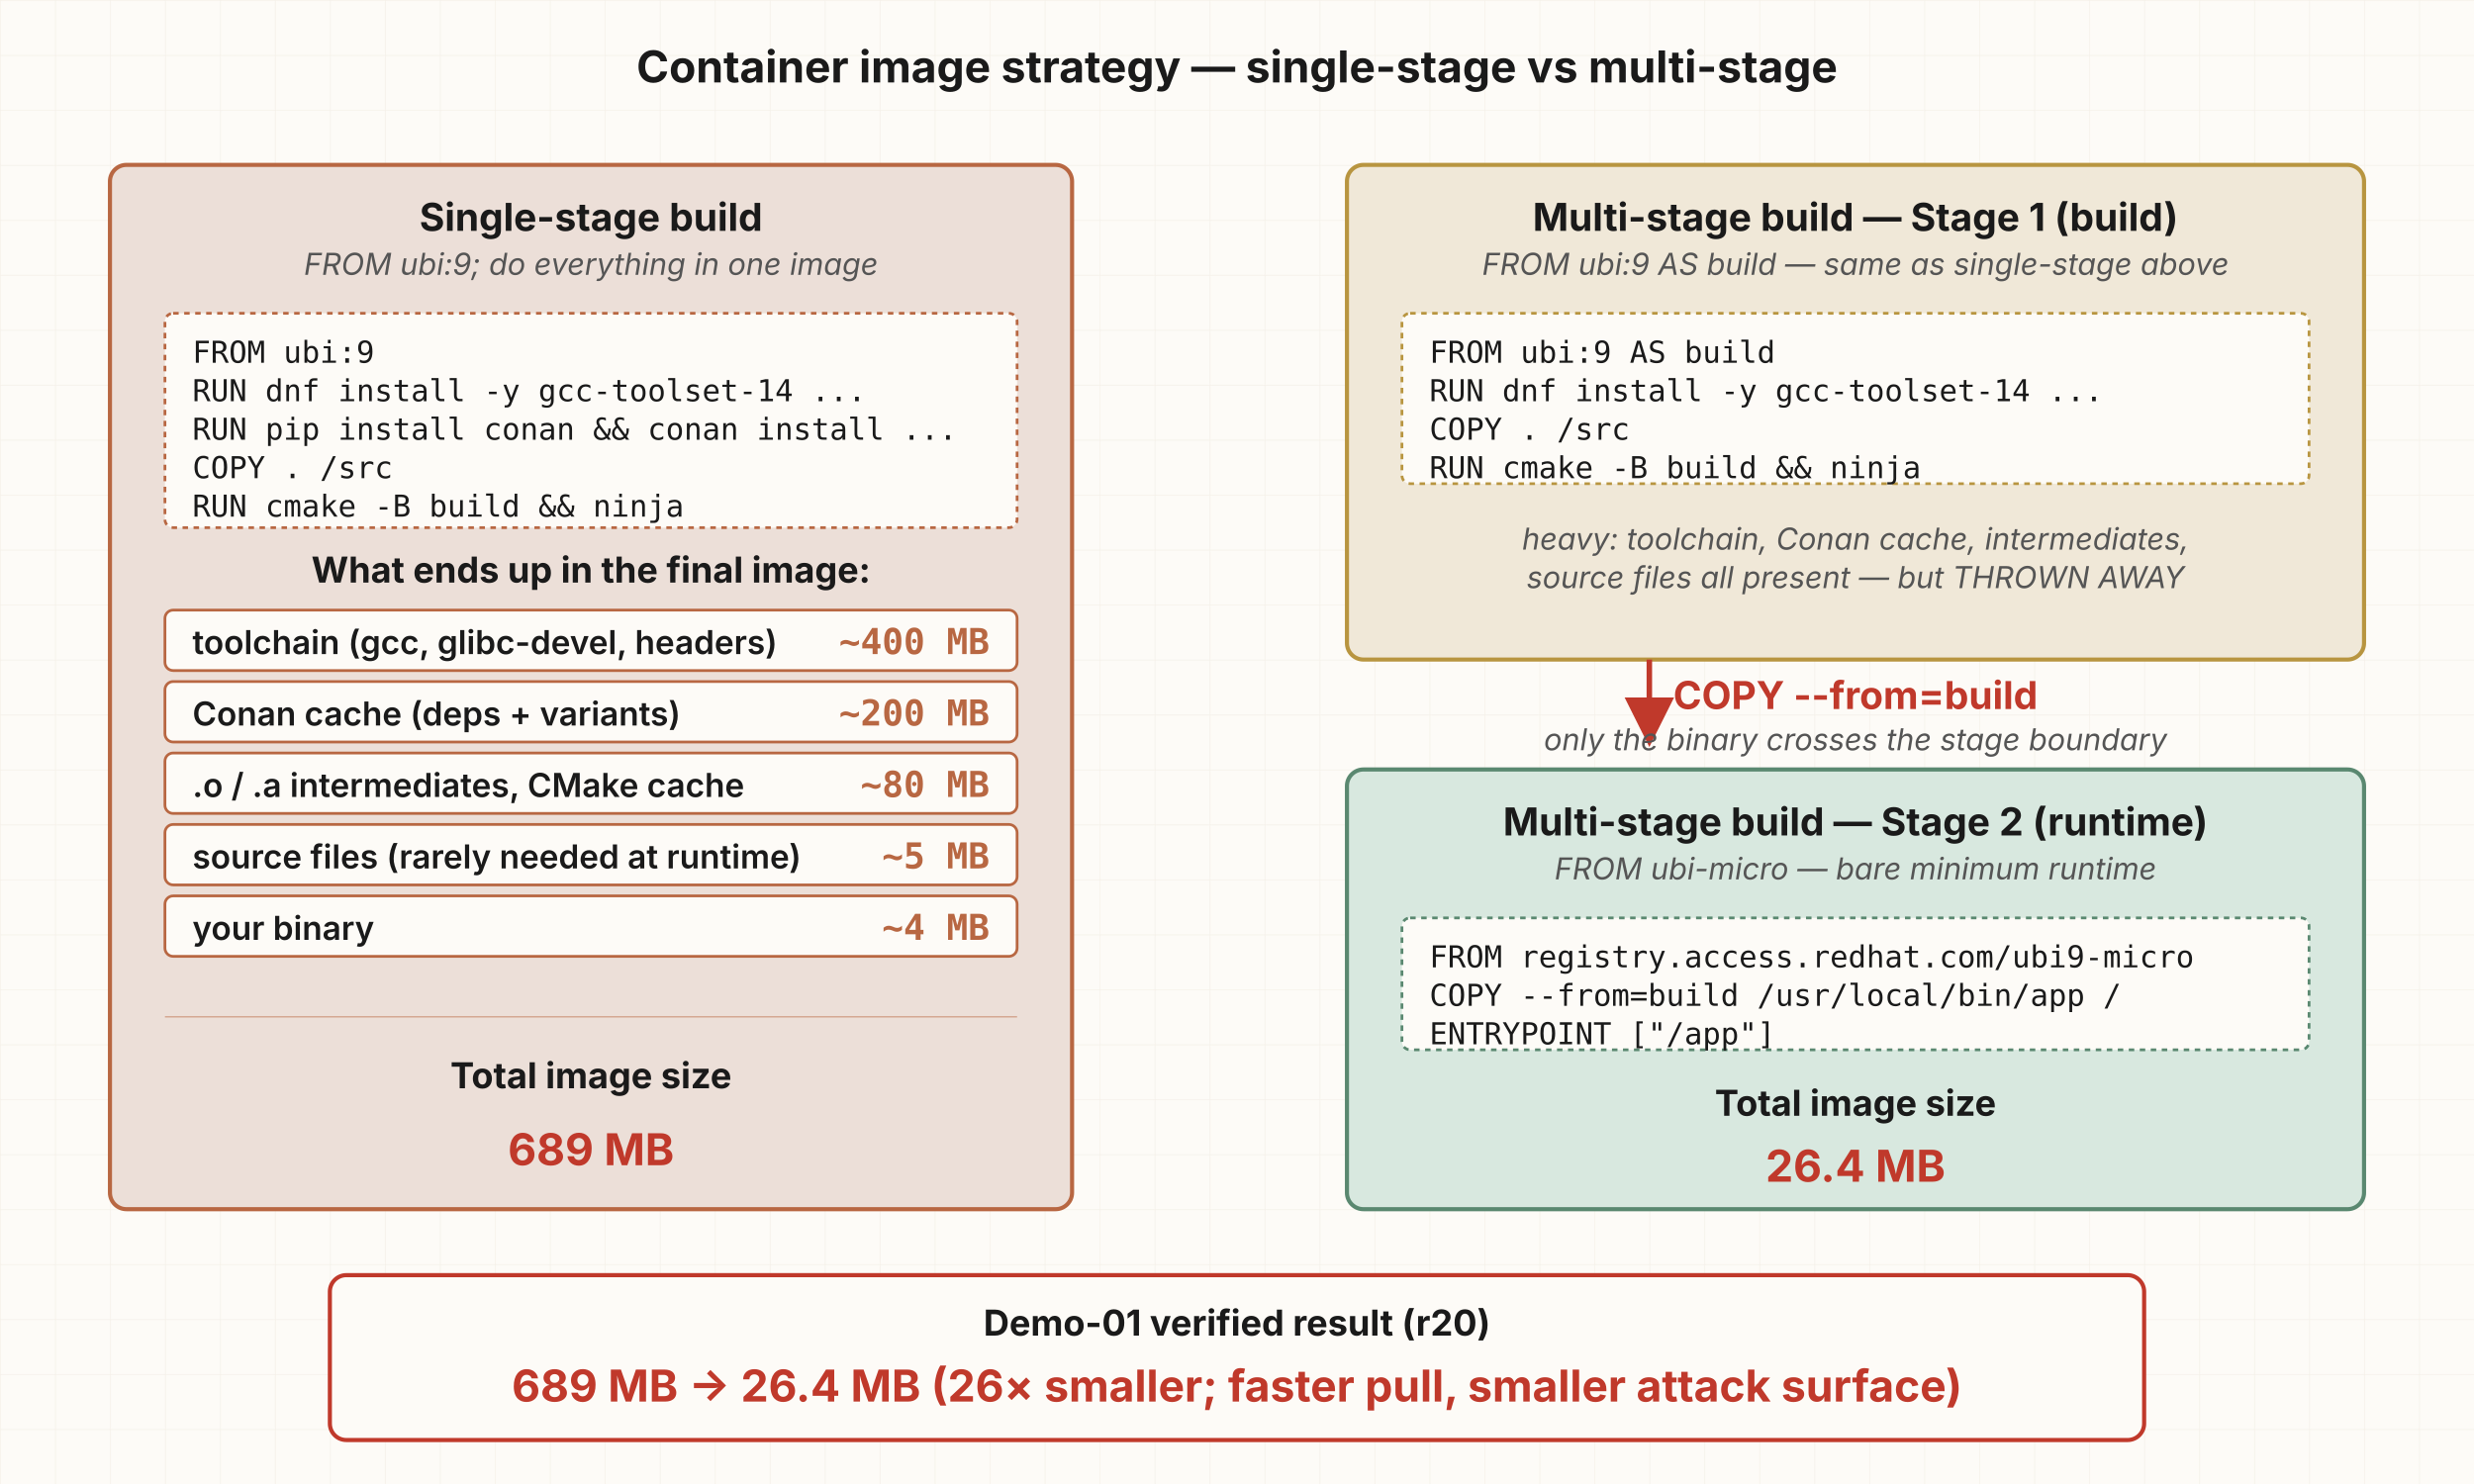
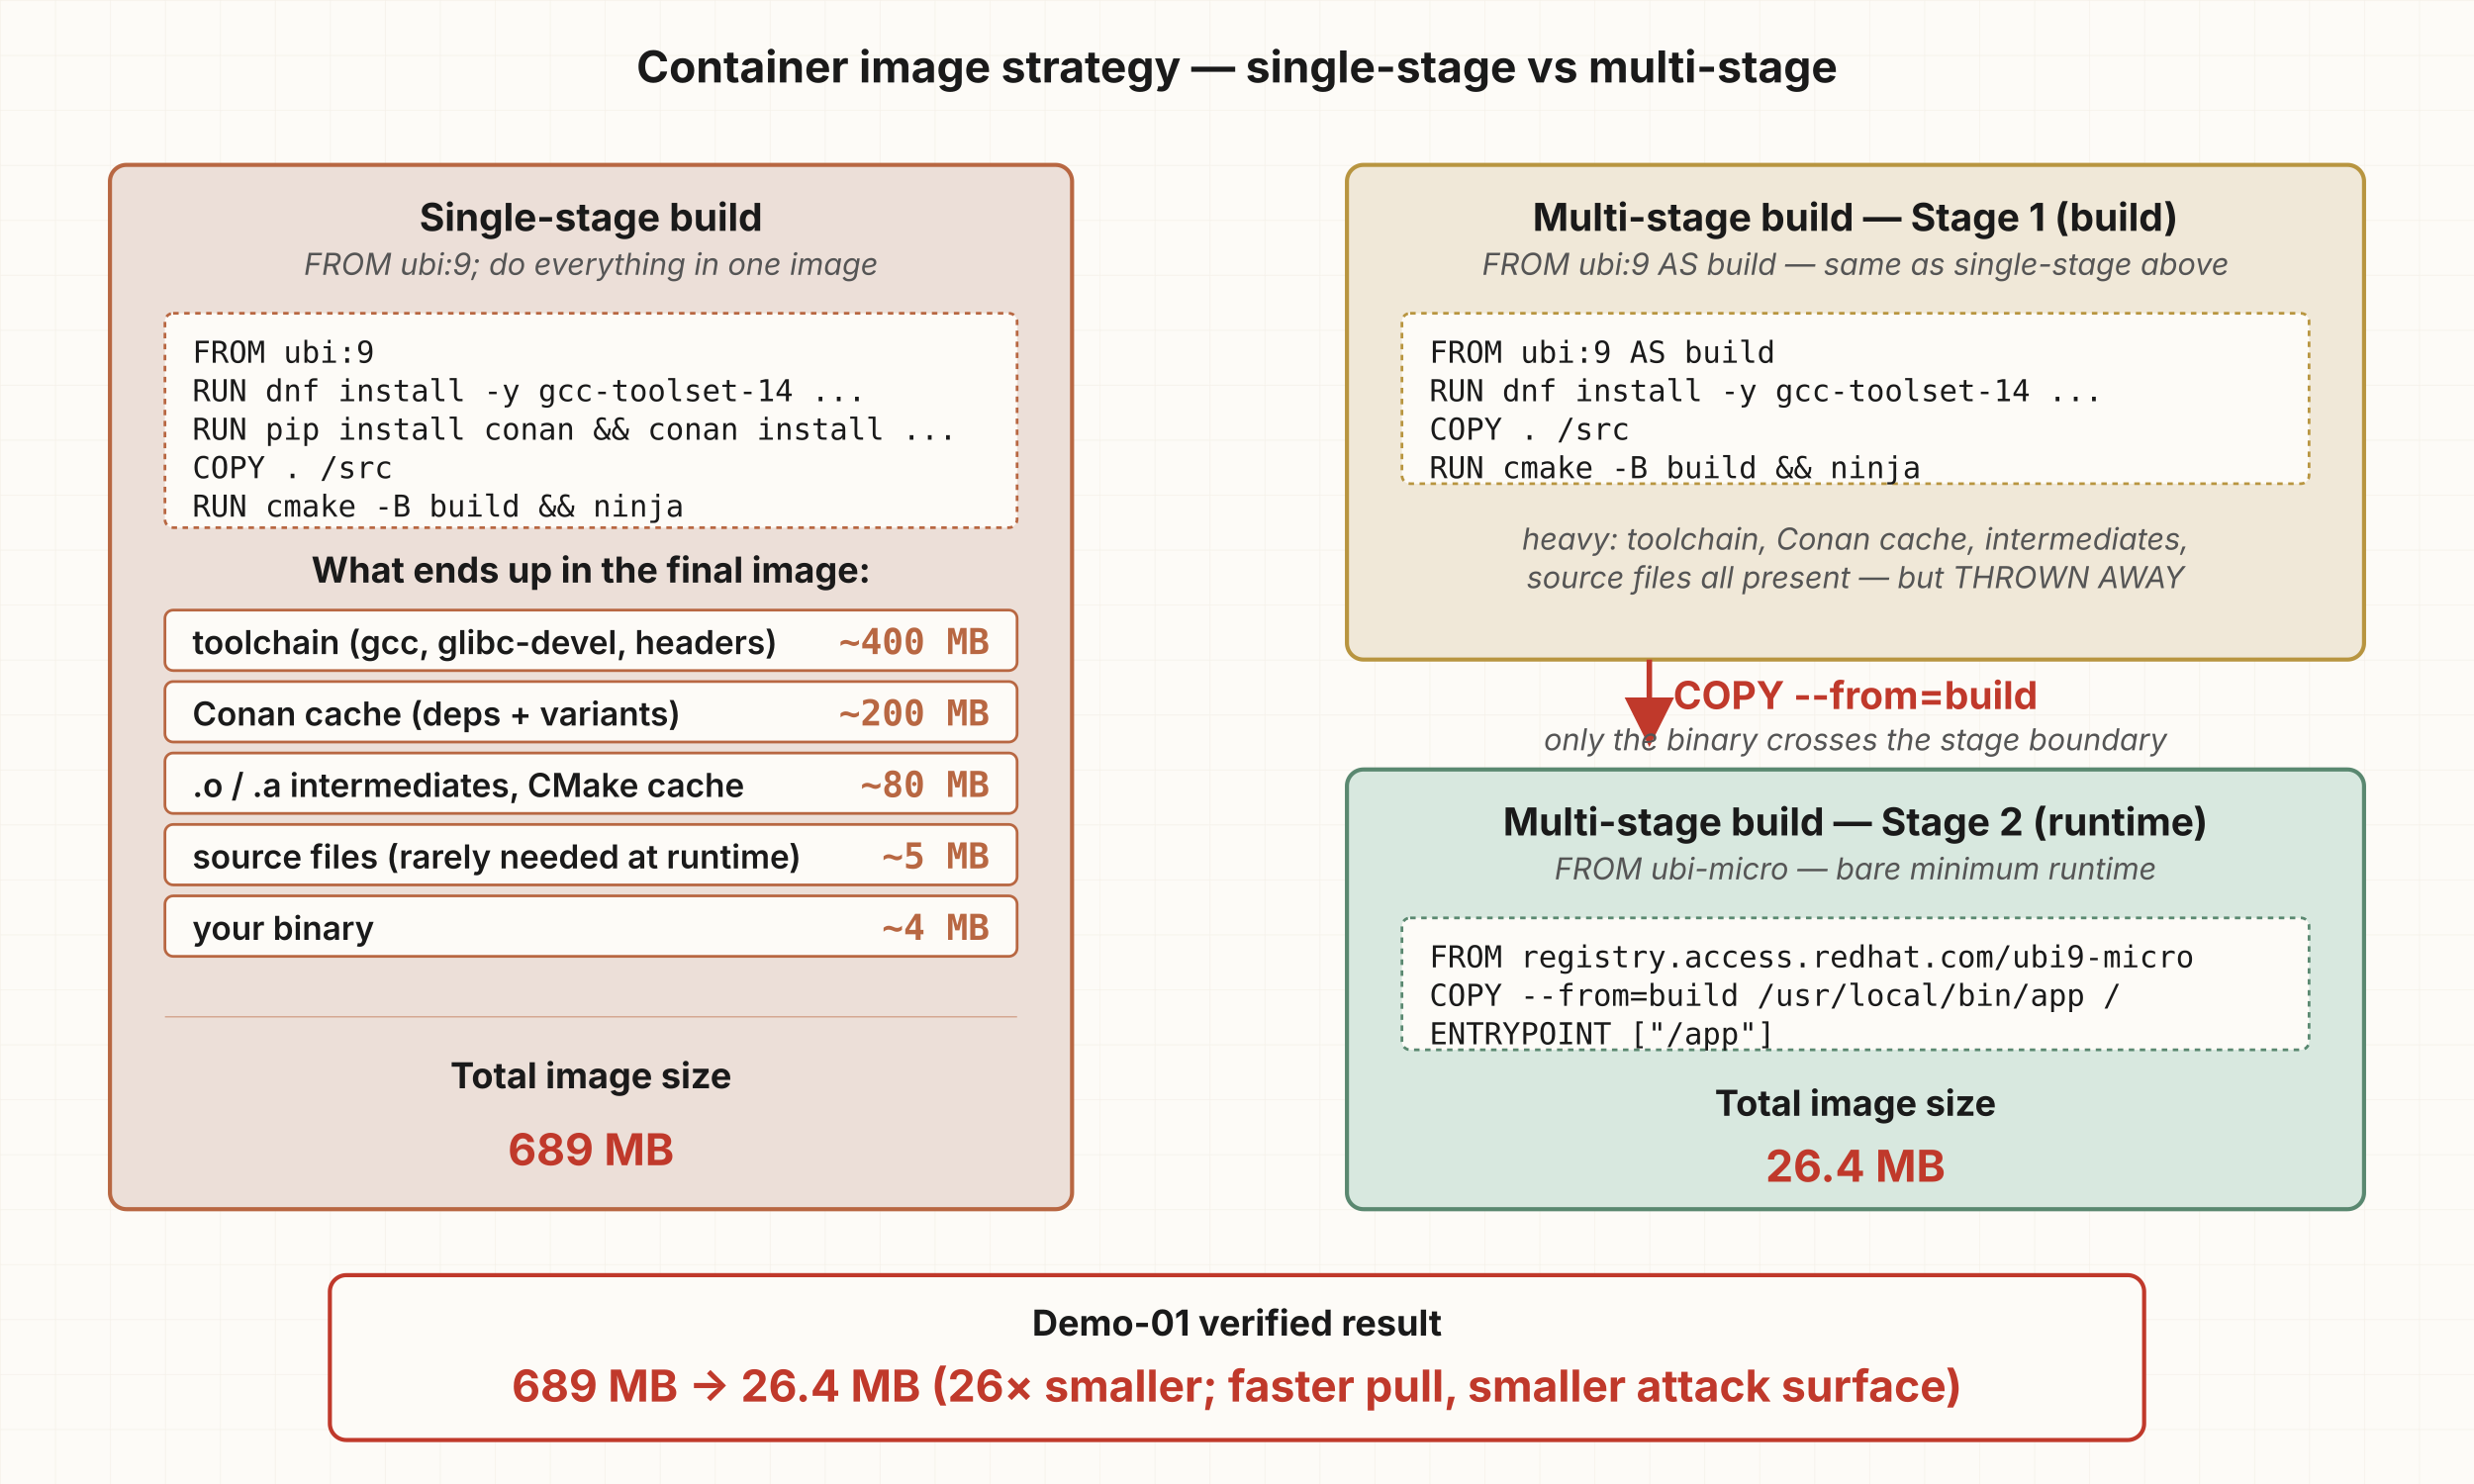
<svg xmlns="http://www.w3.org/2000/svg" viewBox="0 0 900 540" role="img" aria-label="Two container build strategies side by side. Single-stage build: one image containing toolchain (~400 MB), Conan cache (~200 MB), intermediates (~80 MB), source, plus the binary, totaling 689 MB. Multi-stage build: a build stage containing the toolchain and intermediates, plus a runtime stage based on UBI micro containing only the binary and minimal libc; the COPY --from=build line is the key transition. The runtime image is 26.4 MB. The 26-fold size reduction is verified in demo-01 and shown in red as the punchline.">
  <defs>
    <style>
      .bg       { fill: #fdfbf7; }
      .grid     { stroke: #e8e1d3; stroke-width: 0.5; fill: none; }
      .band     { stroke-width: 1.5; rx: 6; ry: 6; }
      .b-single { fill: #ecdfd8; stroke: #b86742; }
      .b-multi-b{ fill: #f0e8d8; stroke: #b89540; }
      .b-multi-r{ fill: #d8e8df; stroke: #5a8870; }
      .b-layer  { fill: #fdfbf7; stroke: #b86742; stroke-width: 1; rx: 3; ry: 3; }
      .b-layer-b{ fill: #fdfbf7; stroke: #b89540; stroke-width: 1; rx: 3; ry: 3; }
      .b-layer-r{ fill: #fdfbf7; stroke: #5a8870; stroke-width: 1; rx: 3; ry: 3; }
      .b-result { fill: #fdfbf7; stroke: #c0392b; }
      .ttl      { font: 700 14px -apple-system, system-ui, "Segoe UI", sans-serif; fill: #1a1a1a; }
      .ttl-big  { font: 700 16px -apple-system, system-ui, "Segoe UI", sans-serif; fill: #1a1a1a; }
      .ttl-sub  { font: 700 13px -apple-system, system-ui, "Segoe UI", sans-serif; fill: #1a1a1a; }
      .lbl      { font: 600 12px -apple-system, system-ui, "Segoe UI", sans-serif; fill: #1a1a1a; }
      .mono     { font: 11px ui-monospace, "SF Mono", Menlo, Consolas, monospace; fill: #1a1a1a; }
      .mono-sm  { font: 10px ui-monospace, "SF Mono", Menlo, Consolas, monospace; fill: #555; }
      .sec      { font: italic 11px -apple-system, system-ui, "Segoe UI", sans-serif; fill: #555; }
      .size     { font: 700 13px ui-monospace, "SF Mono", Menlo, Consolas, monospace; fill: #b86742; }
      .size-r   { font: 700 13px ui-monospace, "SF Mono", Menlo, Consolas, monospace; fill: #5a8870; }
      .arrow    { stroke: #2d2d2d; stroke-width: 1.4; fill: none; }
      .arrow-r  { stroke: #c0392b; stroke-width: 2; fill: none; }
      .arrow-l  { font: italic 11px -apple-system, system-ui, "Segoe UI", sans-serif; fill: #444; }
      .accent-t { font: 700 14px -apple-system, system-ui, "Segoe UI", sans-serif; fill: #c0392b; }
      .accent-h { font: 700 16px -apple-system, system-ui, "Segoe UI", sans-serif; fill: #c0392b; }
    </style>
    <pattern id="grid" width="20" height="20" patternUnits="userSpaceOnUse">
      <path d="M 20 0 L 0 0 0 20" class="grid" />
    </pattern>
    <marker id="arrowhead" viewBox="0 0 10 10" refX="9" refY="5" markerUnits="strokeWidth" markerWidth="8" markerHeight="8" orient="auto">
      <path d="M 0 0 L 10 5 L 0 10 z" fill="#2d2d2d" />
    </marker>
    <marker id="arrowhead-r" viewBox="0 0 10 10" refX="9" refY="5" markerUnits="strokeWidth" markerWidth="9" markerHeight="9" orient="auto">
      <path d="M 0 0 L 10 5 L 0 10 z" fill="#c0392b" />
    </marker>
  </defs>
  <rect class="bg" width="900" height="540" />
  <rect width="900" height="540" fill="url(#grid)" opacity="0.4" />
  <text x="450" y="30" class="ttl-big" text-anchor="middle">Container image strategy — single-stage vs multi-stage</text>
  <rect class="band b-single" x="40" y="60" width="350" height="380" />
  <text x="215" y="84" class="ttl" text-anchor="middle">Single-stage build</text>
  <text x="215" y="100" class="sec" text-anchor="middle">FROM ubi:9; do everything in one image</text>
  <rect class="b-layer" x="60" y="114" width="310" height="78" stroke-dasharray="2 2" />
  <text x="70" y="132" class="mono">FROM ubi:9</text>
  <text x="70" y="146" class="mono">RUN dnf install -y gcc-toolset-14 ...</text>
  <text x="70" y="160" class="mono">RUN pip install conan &amp;&amp; conan install ...</text>
  <text x="70" y="174" class="mono">COPY . /src</text>
  <text x="70" y="188" class="mono">RUN cmake -B build &amp;&amp; ninja</text>
  <text x="215" y="212" class="ttl-sub" text-anchor="middle">What ends up in the final image:</text>
  <rect class="b-layer" x="60" y="222" width="310" height="22" />
  <text x="70" y="238" class="lbl">toolchain (gcc, glibc-devel, headers)</text>
  <text x="360" y="238" class="size" text-anchor="end">~400 MB</text>
  <rect class="b-layer" x="60" y="248" width="310" height="22" />
  <text x="70" y="264" class="lbl">Conan cache (deps + variants)</text>
  <text x="360" y="264" class="size" text-anchor="end">~200 MB</text>
  <rect class="b-layer" x="60" y="274" width="310" height="22" />
  <text x="70" y="290" class="lbl">.o / .a intermediates, CMake cache</text>
  <text x="360" y="290" class="size" text-anchor="end">~80 MB</text>
  <rect class="b-layer" x="60" y="300" width="310" height="22" />
  <text x="70" y="316" class="lbl">source files (rarely needed at runtime)</text>
  <text x="360" y="316" class="size" text-anchor="end">~5 MB</text>
  <rect class="b-layer" x="60" y="326" width="310" height="22" />
  <text x="70" y="342" class="lbl">your binary</text>
  <text x="360" y="342" class="size" text-anchor="end">~4 MB</text>
  <line x1="60" y1="370" x2="370" y2="370" stroke="#b86742" stroke-width="0.5" opacity="0.5" />
  <text x="215" y="396" class="ttl-sub" text-anchor="middle">Total image size</text>
  <text x="215" y="424" class="accent-h" text-anchor="middle">689 MB</text>
  <rect class="band b-multi-b" x="490" y="60" width="370" height="180" />
  <text x="675" y="84" class="ttl" text-anchor="middle">Multi-stage build  —  Stage 1 (build)</text>
  <text x="675" y="100" class="sec" text-anchor="middle">FROM ubi:9 AS build  —  same as single-stage above</text>
  <rect class="b-layer-b" x="510" y="114" width="330" height="62" stroke-dasharray="2 2" />
  <text x="520" y="132" class="mono">FROM ubi:9 AS build</text>
  <text x="520" y="146" class="mono">RUN dnf install -y gcc-toolset-14 ...</text>
  <text x="520" y="160" class="mono">COPY . /src</text>
  <text x="520" y="174" class="mono">RUN cmake -B build &amp;&amp; ninja</text>
  <text x="675" y="200" class="sec" text-anchor="middle">heavy: toolchain, Conan cache, intermediates,</text>
  <text x="675" y="214" class="sec" text-anchor="middle">source files all present — but THROWN AWAY</text>
  <line x1="600" y1="240" x2="600" y2="270" class="arrow-r" marker-end="url(#arrowhead-r)" />
  <text x="675" y="258" class="accent-t" text-anchor="middle">COPY --from=build</text>
  <text x="675" y="273" class="sec" text-anchor="middle">only the binary crosses the stage boundary</text>
  <rect class="band b-multi-r" x="490" y="280" width="370" height="160" />
  <text x="675" y="304" class="ttl" text-anchor="middle">Multi-stage build  —  Stage 2 (runtime)</text>
  <text x="675" y="320" class="sec" text-anchor="middle">FROM ubi-micro  —  bare minimum runtime</text>
  <rect class="b-layer-r" x="510" y="334" width="330" height="48" stroke-dasharray="2 2" />
  <text x="520" y="352" class="mono">FROM registry.access.redhat.com/ubi9-micro</text>
  <text x="520" y="366" class="mono">COPY --from=build /usr/local/bin/app /</text>
  <text x="520" y="380" class="mono">ENTRYPOINT ["/app"]</text>
  <text x="675" y="406" class="ttl-sub" text-anchor="middle">Total image size</text>
  <text x="675" y="430" class="accent-h" text-anchor="middle">26.4 MB</text>
  <rect class="band b-result" x="120" y="464" width="660" height="60" />
-   <text x="450" y="486" class="ttl-sub" text-anchor="middle">Demo-01 verified result (r20)</text>
+   <text x="450" y="486" class="ttl-sub" text-anchor="middle">Demo-01 verified result</text>
  <text x="450" y="510" class="accent-h" text-anchor="middle">689 MB  →  26.4 MB    (26× smaller; faster pull, smaller attack surface)</text>
</svg>
